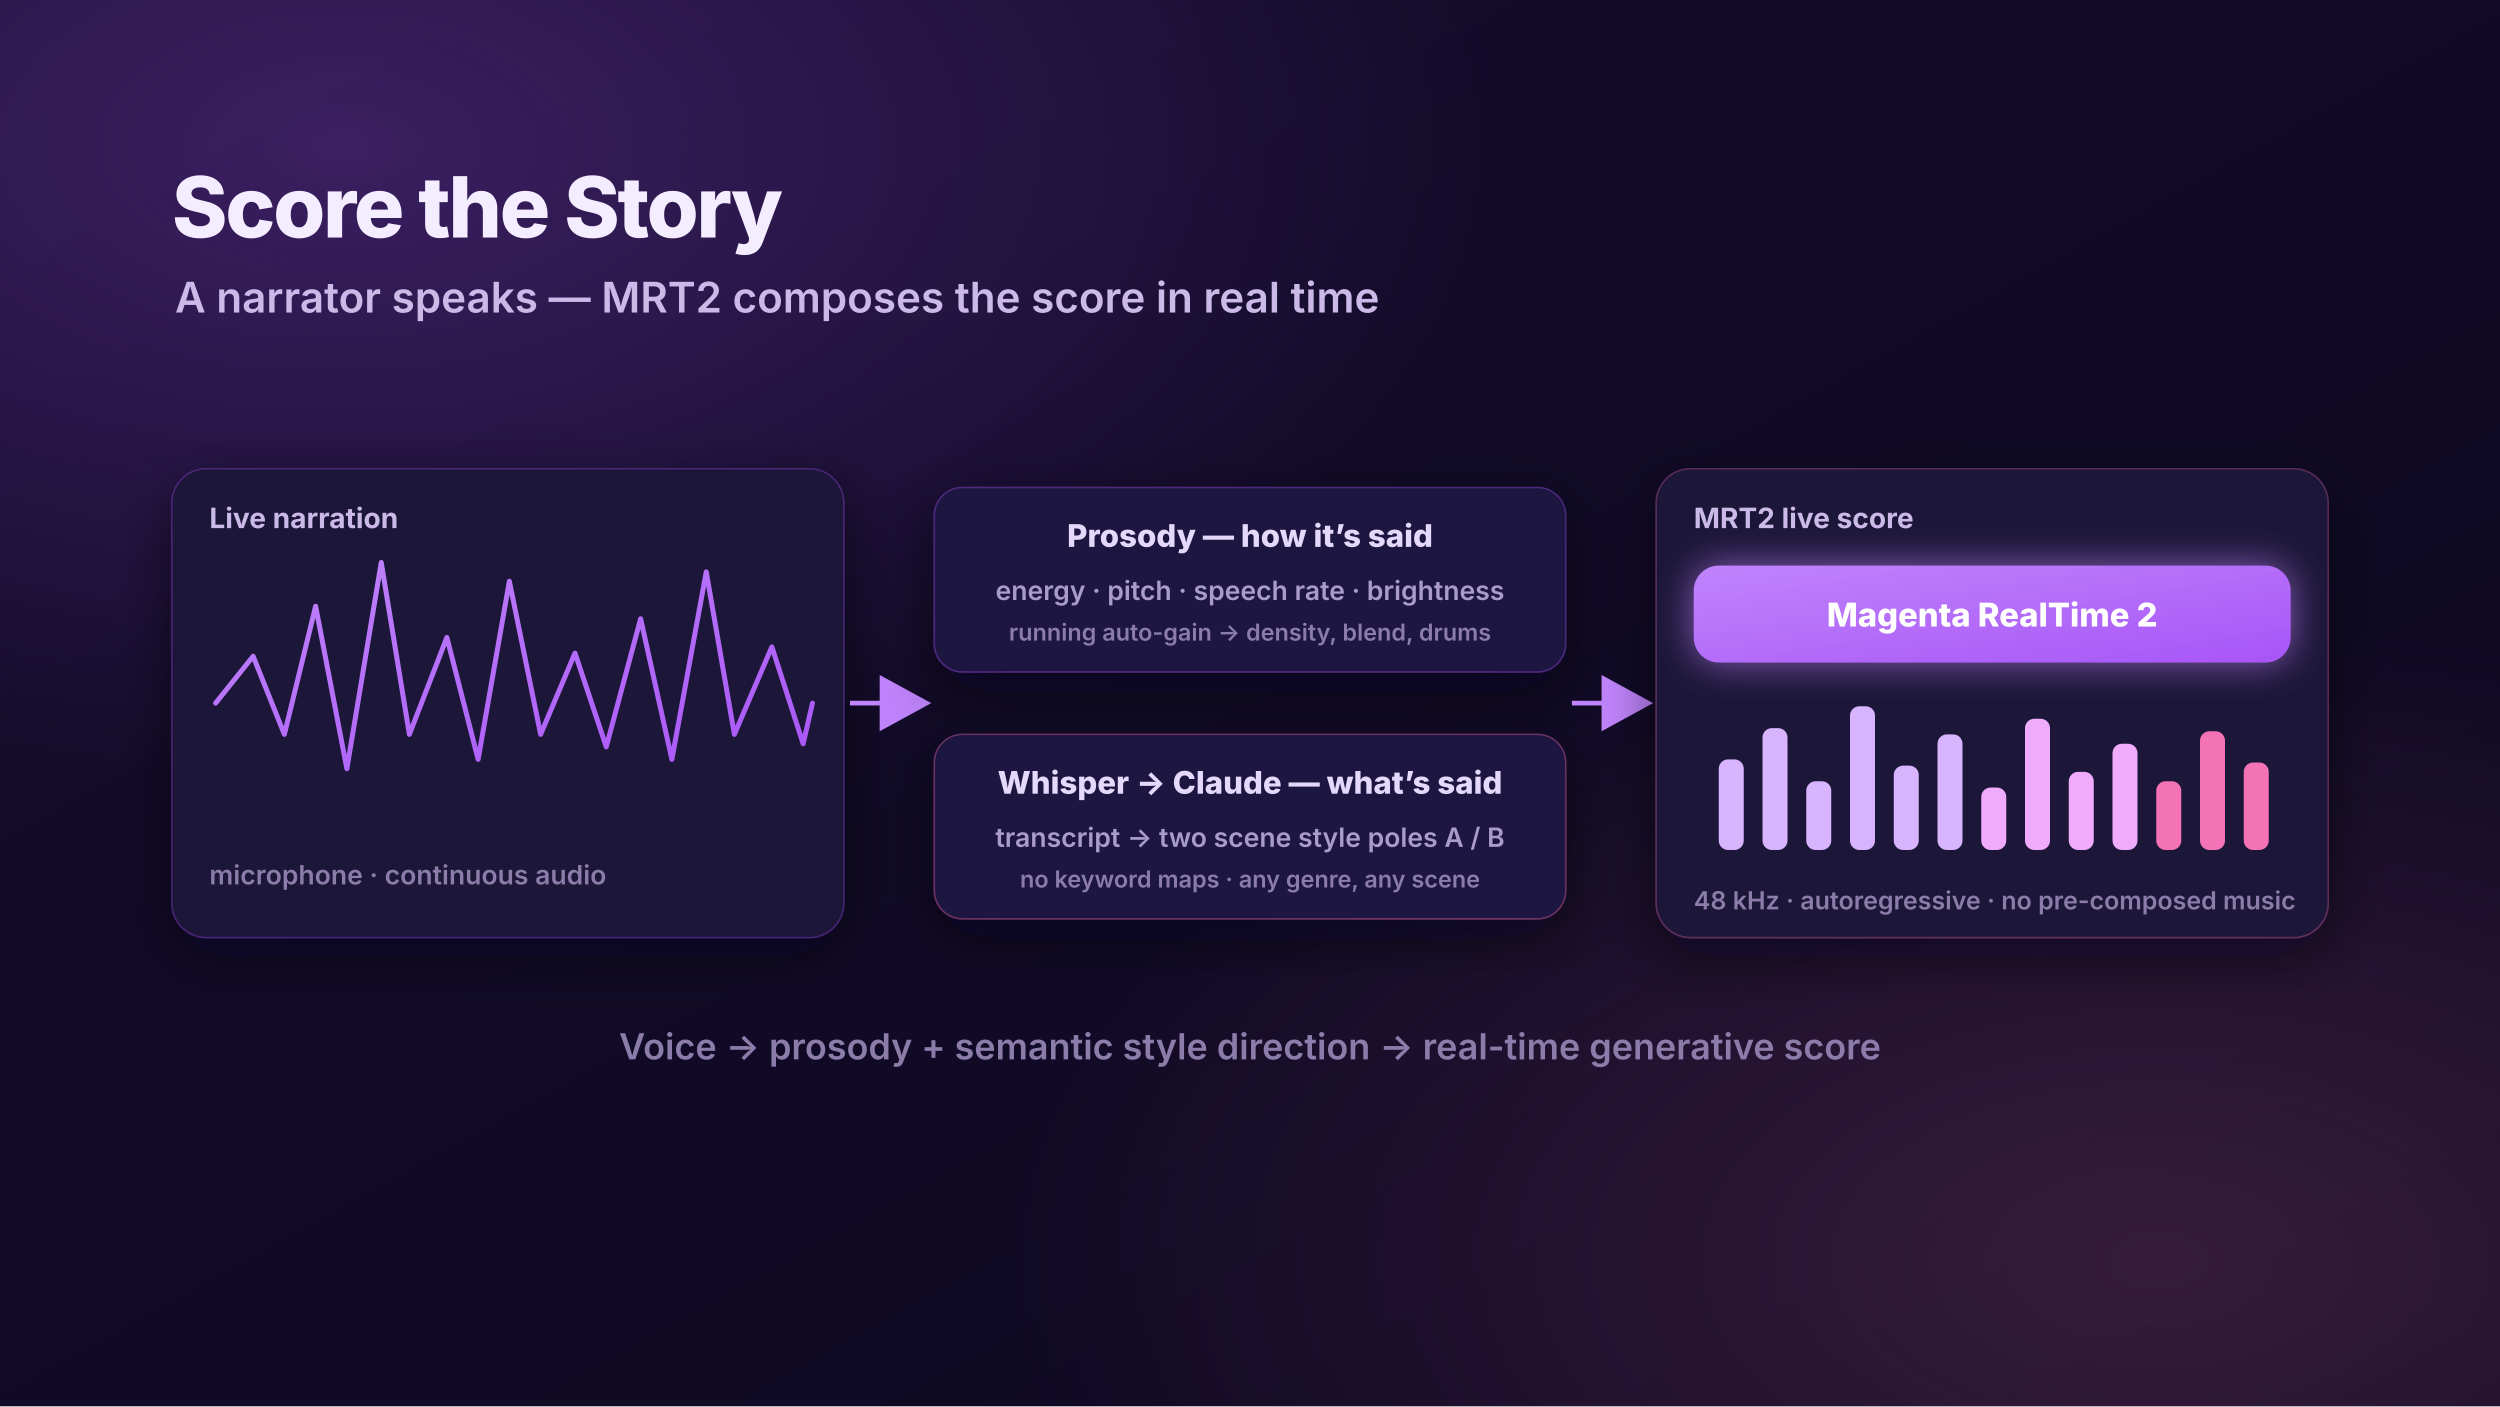
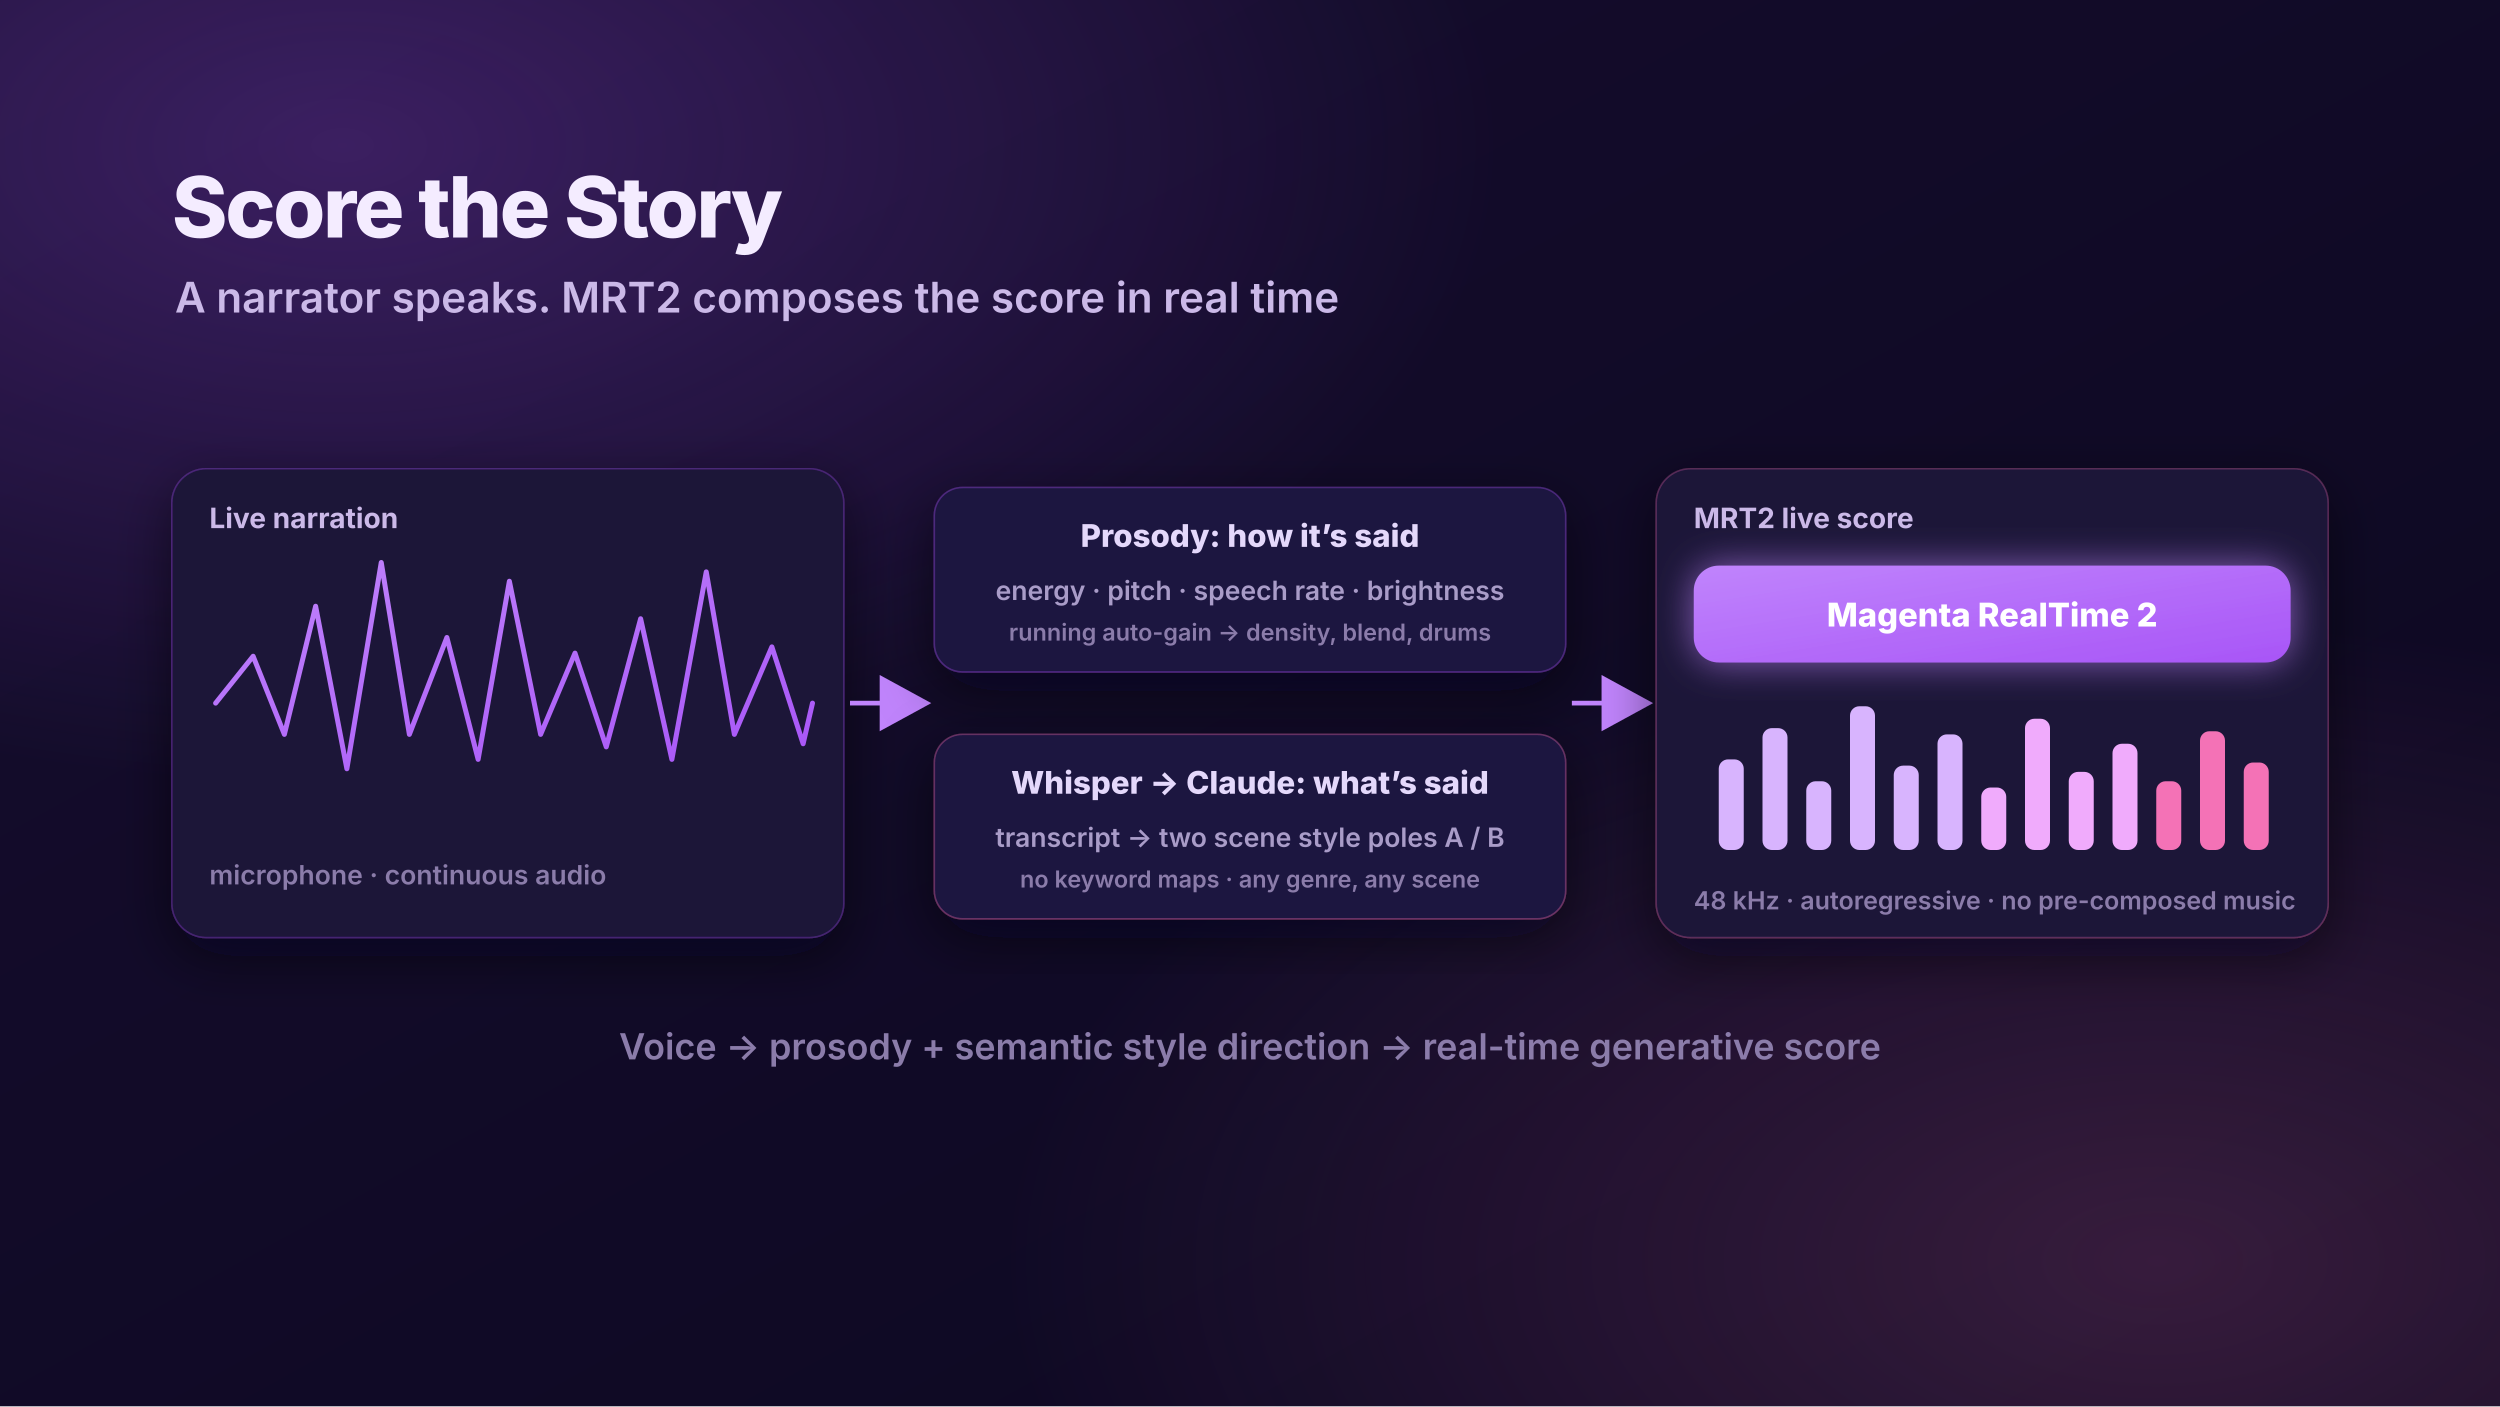
<svg xmlns="http://www.w3.org/2000/svg" viewBox="0 0 1600 900" font-family="Inter, 'Helvetica Neue', Arial, sans-serif">
  <defs>
    <linearGradient id="bgS" x1="0" y1="0" x2="1" y2="1">
      <stop offset="0" stop-color="#160d2e" />
      <stop offset="1" stop-color="#0c0820" />
    </linearGradient>
    <linearGradient id="accS" x1="0" y1="0" x2="1" y2="1">
      <stop offset="0" stop-color="#c084fc" />
      <stop offset="1" stop-color="#a855f7" />
    </linearGradient>
    <radialGradient id="glowS1" cx="14%" cy="10%" r="46%">
      <stop offset="0" stop-color="#a855f7" stop-opacity="0.26" />
      <stop offset="1" stop-color="#a855f7" stop-opacity="0" />
    </radialGradient>
    <radialGradient id="glowS2" cx="86%" cy="90%" r="46%">
      <stop offset="0" stop-color="#f472b6" stop-opacity="0.18" />
      <stop offset="1" stop-color="#f472b6" stop-opacity="0" />
    </radialGradient>
    <filter id="softS" x="-30%" y="-30%" width="160%" height="160%">
      <feDropShadow dx="0" dy="12" stdDeviation="18" flood-color="#05030f" flood-opacity="0.55" />
    </filter>
    <filter id="glowPillS" x="-40%" y="-40%" width="180%" height="180%">
      <feDropShadow dx="0" dy="0" stdDeviation="12" flood-color="#c084fc" flood-opacity="0.65" />
    </filter>
    <marker id="arrowS" markerWidth="14" markerHeight="14" refX="7" refY="6" orient="auto">
      <path d="M0,0 L11,6 L0,12 Z" fill="#c084fc" />
    </marker>
  </defs>
  <rect width="1600" height="900" fill="url(#bgS)" />
  <rect width="1600" height="900" fill="url(#glowS1)" />
  <rect width="1600" height="900" fill="url(#glowS2)" />
  <text x="110" y="152" fill="#f4ecff" font-size="54" font-weight="800" letter-spacing="-1.5">Score the Story</text>
-   <text x="112" y="200" fill="#cbb9e8" font-size="27" font-weight="600">A narrator speaks — MRT2 composes the score in real time</text>
+   <text x="112" y="200" fill="#cbb9e8" font-size="27" font-weight="600">A narrator speaks. MRT2 composes the score in real time</text>
  <g filter="url(#softS)">
    <rect x="110" y="300" width="430" height="300" rx="22" fill="#1b1238" stroke="#a855f7" stroke-opacity="0.3" />
  </g>
  <text x="134" y="338" fill="#cbb9e8" font-size="18" font-weight="700">Live narration</text>
  <g fill="none" stroke="url(#accS)" stroke-width="3.2" stroke-linejoin="round" stroke-linecap="round">
    <polyline points="138,450 162,420 182,470 202,388 222,492 244,360 262,470 286,408 306,486 326,372 346,470 368,418 388,478 410,396 430,486 452,366 470,470 494,414 514,476 520,450" />
  </g>
  <text x="134" y="566" fill="#8b7caa" font-size="17" font-weight="600">microphone · continuous audio</text>
  <line x1="544" y1="450" x2="584" y2="450" stroke="#c084fc" stroke-width="3" marker-end="url(#arrowS)" />
  <g filter="url(#softS)">
    <rect x="598" y="312" width="404" height="118" rx="18" fill="#1c1440" stroke="#a855f7" stroke-opacity="0.34" />
  </g>
-   <text x="800" y="350" text-anchor="middle" fill="#e4d8fb" font-size="20" font-weight="800">Prosody — how it’s said</text>
+   <text x="800" y="350" text-anchor="middle" fill="#e4d8fb" font-size="20" font-weight="800">Prosody: how it’s said</text>
  <text x="800" y="384" text-anchor="middle" fill="#a99cc8" font-size="17" font-weight="600">energy · pitch · speech rate · brightness</text>
  <text x="800" y="410" text-anchor="middle" fill="#8b7caa" font-size="15" font-weight="600">running auto-gain → density, blend, drums</text>
  <g filter="url(#softS)">
    <rect x="598" y="470" width="404" height="118" rx="18" fill="#1c1440" stroke="#f472b6" stroke-opacity="0.34" />
  </g>
-   <text x="800" y="508" text-anchor="middle" fill="#e4d8fb" font-size="20" font-weight="800">Whisper → Claude — what’s said</text>
+   <text x="800" y="508" text-anchor="middle" fill="#e4d8fb" font-size="20" font-weight="800">Whisper → Claude: what’s said</text>
  <text x="800" y="542" text-anchor="middle" fill="#a99cc8" font-size="17" font-weight="600">transcript → two scene style poles A / B</text>
  <text x="800" y="568" text-anchor="middle" fill="#8b7caa" font-size="15" font-weight="600">no keyword maps · any genre, any scene</text>
  <line x1="1006" y1="450" x2="1046" y2="450" stroke="#c084fc" stroke-width="3" marker-end="url(#arrowS)" />
  <g filter="url(#softS)">
    <rect x="1060" y="300" width="430" height="300" rx="22" fill="#1b1238" stroke="#f472b6" stroke-opacity="0.28" />
  </g>
  <text x="1084" y="338" fill="#cbb9e8" font-size="18" font-weight="700">MRT2 live score</text>
  <g filter="url(#glowPillS)">
    <rect x="1084" y="362" width="382" height="62" rx="16" fill="url(#accS)" />
  </g>
  <text x="1275" y="401" text-anchor="middle" fill="#ffffff" font-size="21" font-weight="800">Magenta RealTime 2</text>
  <g fill="#d8b4fe">
    <rect x="1100" y="486" width="16" height="58" rx="6" />
    <rect x="1128" y="466" width="16" height="78" rx="6" />
    <rect x="1156" y="500" width="16" height="44" rx="6" />
    <rect x="1184" y="452" width="16" height="92" rx="6" />
    <rect x="1212" y="490" width="16" height="54" rx="6" />
    <rect x="1240" y="470" width="16" height="74" rx="6" />
    <rect x="1268" y="504" width="16" height="40" rx="6" fill="#f0abfc" />
    <rect x="1296" y="460" width="16" height="84" rx="6" fill="#f0abfc" />
    <rect x="1324" y="494" width="16" height="50" rx="6" fill="#f0abfc" />
    <rect x="1352" y="476" width="16" height="68" rx="6" fill="#f0abfc" />
    <rect x="1380" y="500" width="16" height="44" rx="6" fill="#f472b6" />
    <rect x="1408" y="468" width="16" height="76" rx="6" fill="#f472b6" />
    <rect x="1436" y="488" width="16" height="56" rx="6" fill="#f472b6" />
  </g>
  <text x="1084" y="582" fill="#8b7caa" font-size="16" font-weight="600">48 kHz · autoregressive · no pre-composed music</text>
  <text x="800" y="678" text-anchor="middle" fill="#8b7caa" font-size="23" font-weight="600">Voice → prosody + semantic style direction → real-time generative score</text>
</svg>
